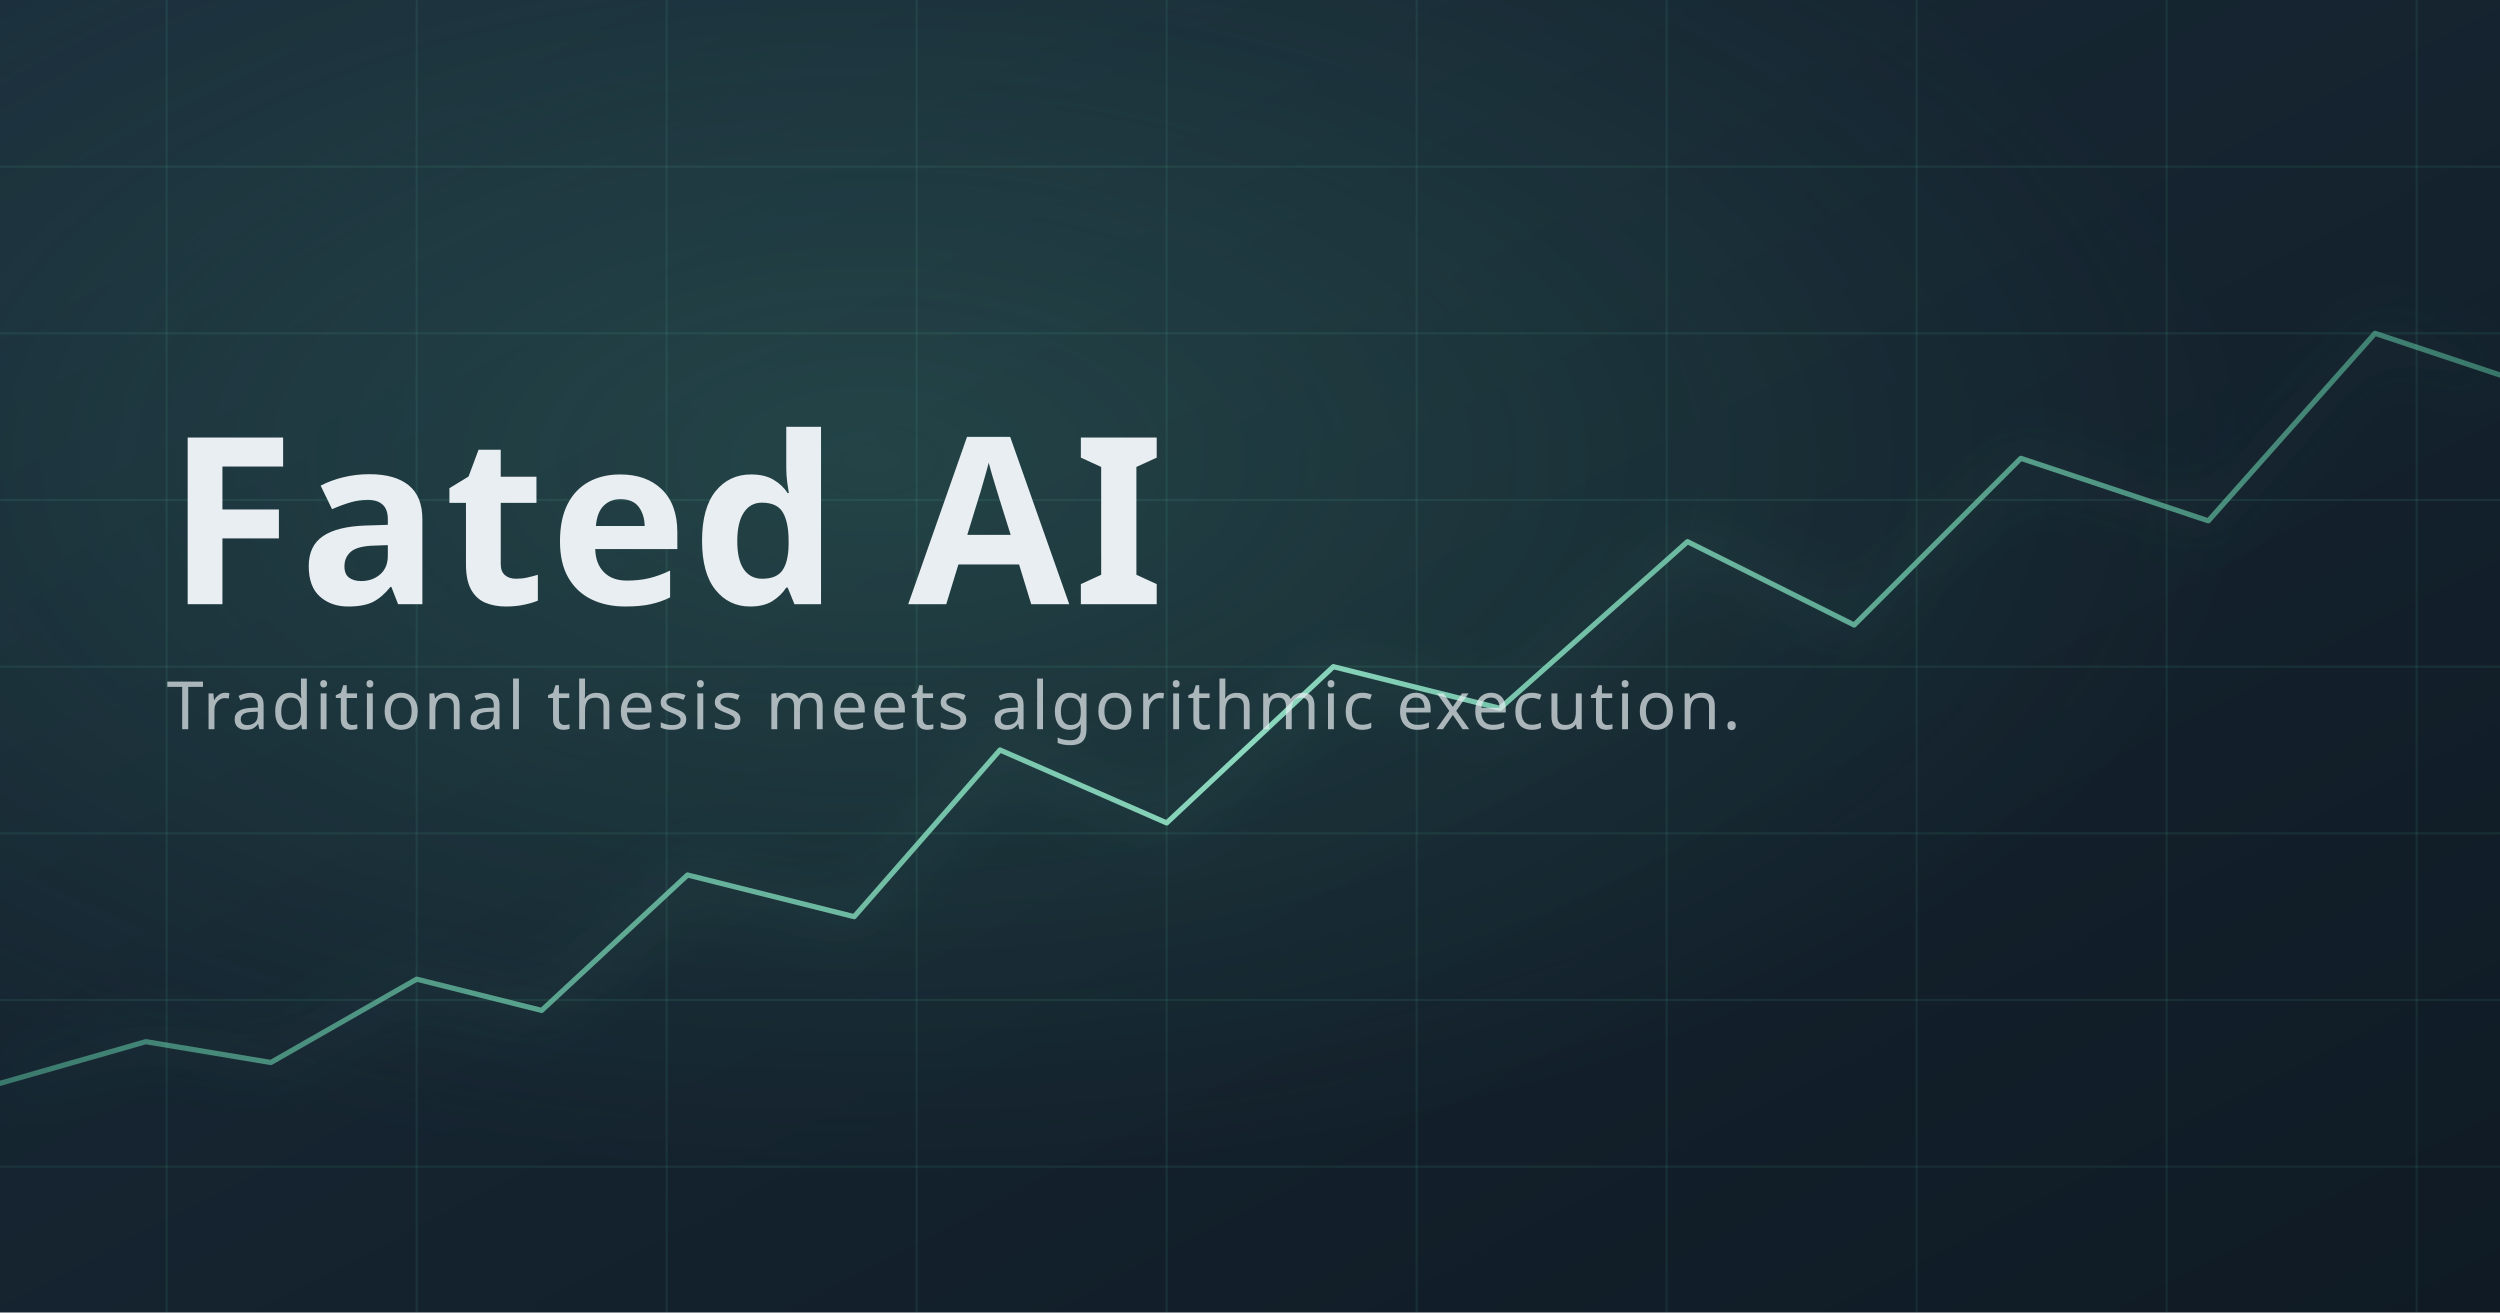
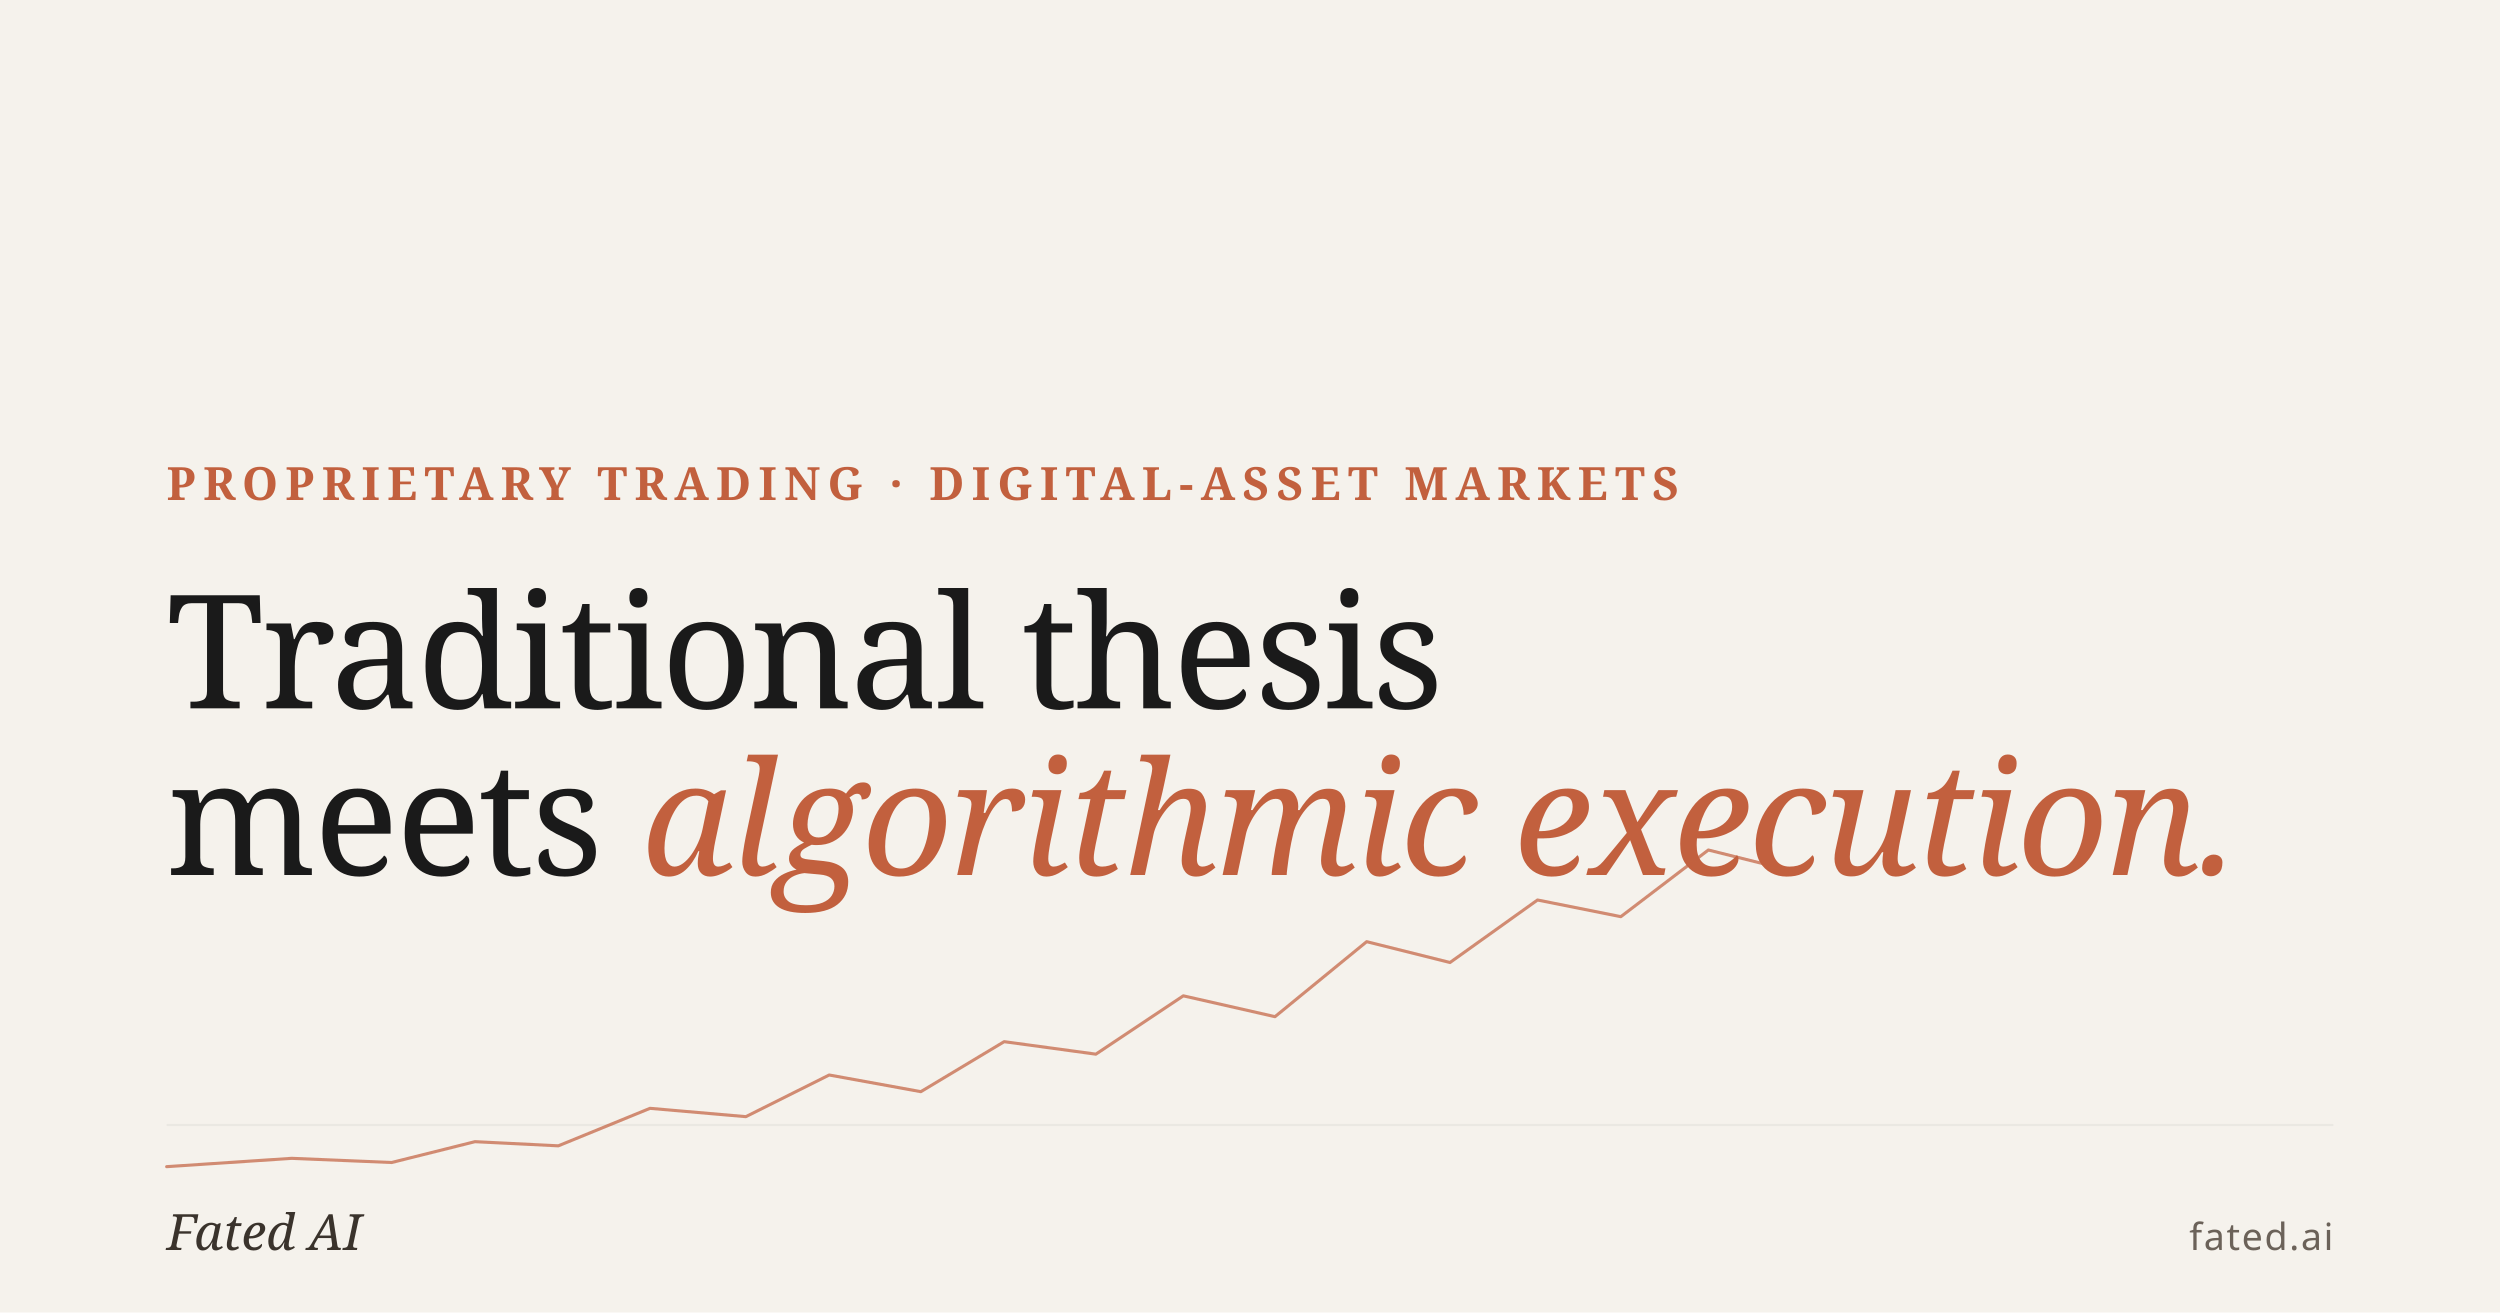
<svg xmlns="http://www.w3.org/2000/svg" viewBox="0 0 1200 630" width="1200" height="630">
-   <defs>
-     <linearGradient id="bg" x1="0%" y1="0%" x2="100%" y2="100%">
-       <stop offset="0%" stop-color="#1a2d3a" />
-       <stop offset="100%" stop-color="#0f1a24" />
-     </linearGradient>
-     <linearGradient id="line" x1="0%" y1="0%" x2="100%" y2="0%">
-       <stop offset="0%" stop-color="#5fc9a5" stop-opacity="0.5" />
-       <stop offset="50%" stop-color="#8dd9bf" />
-       <stop offset="100%" stop-color="#5fc9a5" stop-opacity="0.5" />
-     </linearGradient>
-     <radialGradient id="glow" cx="35%" cy="35%" r="55%">
-       <stop offset="0%" stop-color="#5fc9a5" stop-opacity="0.18" />
-       <stop offset="100%" stop-color="#5fc9a5" stop-opacity="0" />
-     </radialGradient>
-   </defs>
-   <rect width="1200" height="630" fill="url(#bg)" />
-   <rect width="1200" height="630" fill="url(#glow)" />
-   <g stroke="rgba(95,201,165,0.10)" stroke-width="1" fill="none">
-     <path d="M0 80 H1200 M0 160 H1200 M0 240 H1200 M0 320 H1200 M0 400 H1200 M0 480 H1200 M0 560 H1200" />
-     <path d="M80 0 V630 M200 0 V630 M320 0 V630 M440 0 V630 M560 0 V630 M680 0 V630 M800 0 V630 M920 0 V630 M1040 0 V630 M1160 0 V630" />
+   <rect width="1200" height="630" fill="#F5F2EC" />
+   <g stroke="rgba(26,26,26,0.05)" stroke-width="1" fill="none">
+     <line x1="80" y1="540" x2="1120" y2="540" />
  </g>
-   <polyline points="0,520 70,500 130,510 200,470 260,485 330,420 410,440 480,360 560,395 640,320 720,340 810,260 890,300 970,220 1060,250 1140,160 1200,180" fill="none" stroke="url(#line)" stroke-width="2.5" stroke-linecap="round" stroke-linejoin="round" filter="drop-shadow(0 0 14px rgba(95,201,165,0.5))" />
-   <text x="80" y="290" font-family="Karla, system-ui, sans-serif" font-weight="700" font-size="112" fill="#e8eef1" letter-spacing="2">Fated AI</text>
-   <text x="80" y="350" font-family="Karla, system-ui, sans-serif" font-weight="400" font-size="32" fill="rgba(232,238,241,0.7)" letter-spacing="1.2">Traditional thesis meets algorithmic execution.</text>
+   <text x="80" y="240" font-family="'Newsreader', Georgia, serif" font-weight="600" font-size="22" letter-spacing="3.5" fill="#C2603E" text-transform="uppercase">PROPRIETARY TRADING · DIGITAL-ASSET MARKETS</text>
+   <text x="80" y="340" font-family="'Newsreader', Georgia, serif" font-weight="400" font-size="76" fill="#1A1A1A" letter-spacing="-1.2">Traditional thesis</text>
+   <text x="80" y="420" font-family="'Newsreader', Georgia, serif" font-weight="400" font-size="76" fill="#1A1A1A" letter-spacing="-1.2">meets <tspan font-style="italic" fill="#C2603E">algorithmic execution.</tspan>
+   </text>
+   <polyline points="80,560 140,556 188,558 228,548 268,550 312,532 358,536 398,516 442,524 482,500 526,506 568,478 612,488 656,452 696,462 738,432 778,440 820,408 860,418" fill="none" stroke="#C2603E" stroke-width="1.5" stroke-linecap="round" stroke-linejoin="round" opacity="0.7" />
+   <text x="80" y="600" font-family="'Newsreader', Georgia, serif" font-style="italic" font-weight="500" font-size="24" fill="#3A332C">Fated AI</text>
+   <text x="1120" y="600" font-family="'Karla', system-ui, sans-serif" font-size="18" fill="#6B6259" text-anchor="end" letter-spacing="0.8">fated.ai</text>
</svg>
